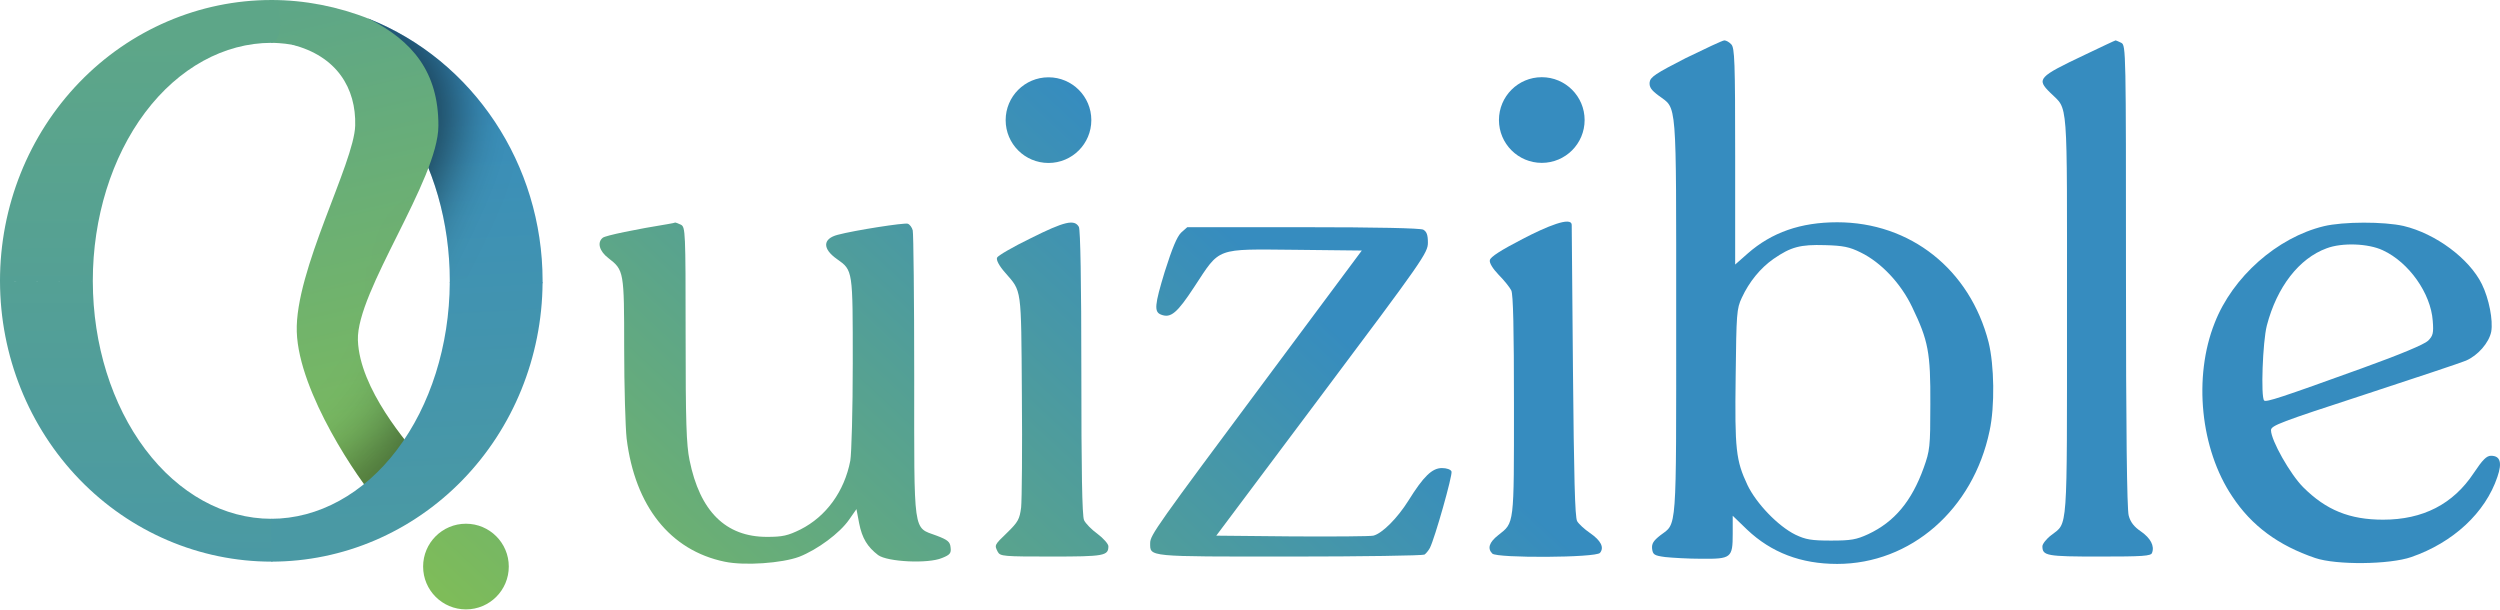
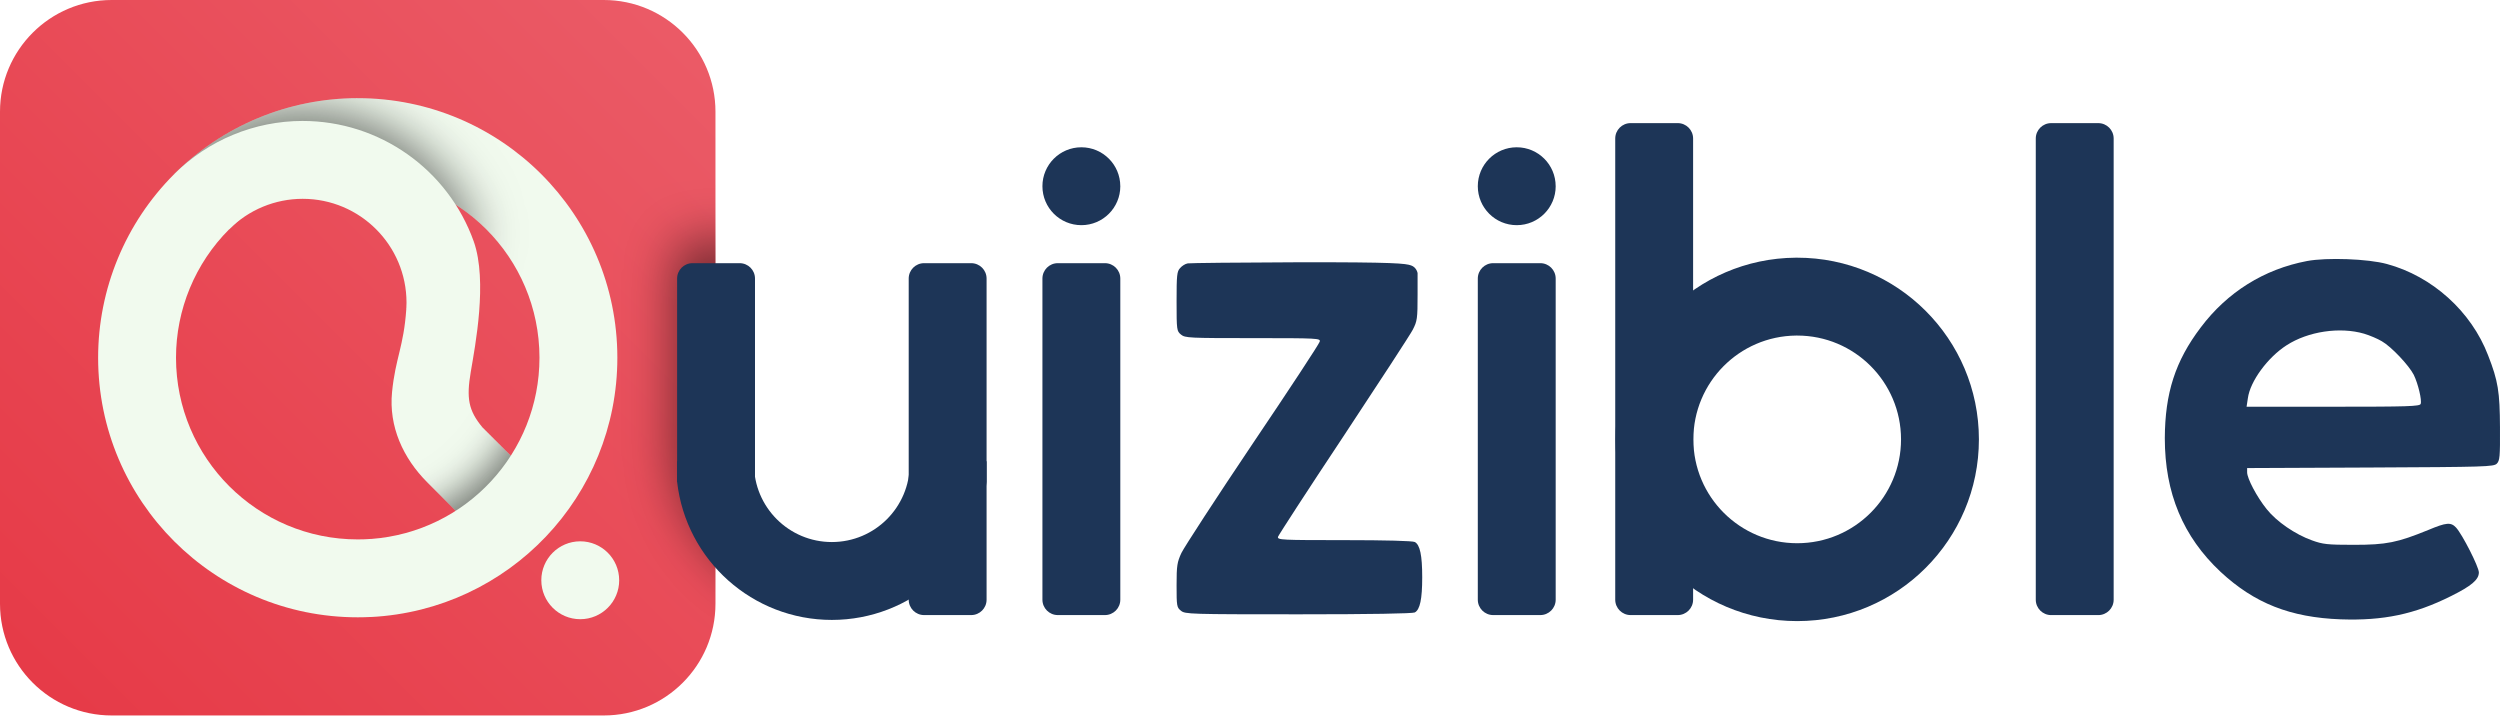
- <svg xmlns="http://www.w3.org/2000/svg" xmlns:xlink="http://www.w3.org/1999/xlink" width="277.952mm" height="67.753mm" viewBox="0 0 277.952 67.753" version="1.1" id="svg1555">
-   <defs id="defs1549">
-     <linearGradient id="linearGradient1201">
-       <stop style="stop-color:#4a99a4;stop-opacity:1" offset="0" id="stop1197" />
-       <stop style="stop-color:#368cbf;stop-opacity:1" offset="1" id="stop1199" />
+ <svg xmlns="http://www.w3.org/2000/svg" xmlns:ns1="http://www.openswatchbook.org/uri/2009/osb" xmlns:xlink="http://www.w3.org/1999/xlink" width="127.407mm" height="36.462mm" viewBox="0 0 127.407 36.462" version="1.1" id="svg8">
+   <defs id="defs2">
+     <linearGradient id="linearGradient3882" ns1:paint="solid">
+       <stop style="stop-color:#ff6600;stop-opacity:1;" offset="0" id="stop3880" />
    </linearGradient>
-     <clipPath clipPathUnits="userSpaceOnUse" id="clipPath1279-7">
-       <path id="path1281-6" style="display:inline;fill:url(#linearGradient1283);fill-opacity:1;fill-rule:evenodd;stroke:none;stroke-width:0.281" d="m 54.037,14.063 -8.578,2.85 c 4.838,0.739 9.303,3.824 12.545,8.668 3.242,4.844 5.036,11.108 5.04,17.6 v 0.018 l -0.001,0.247 10.319,0.018 0.001,-0.265 v -0.022 C 73.354,30.271 65.674,18.701 54.038,14.063 Z" />
+     <linearGradient id="linearGradient3876" ns1:paint="solid">
+       <stop style="stop-color:#e63946;stop-opacity:1;" offset="0" id="stop3874" />
+     </linearGradient>
+     <linearGradient id="linearGradient1924" ns1:paint="solid">
+       <stop style="stop-color:#e63946;stop-opacity:1;" offset="0" id="stop1922" />
+     </linearGradient>
+     <linearGradient id="linearGradient1732">
+       <stop style="stop-color:#e63946;stop-opacity:1" offset="0" id="stop1728" />
+       <stop style="stop-color:#eb5c68;stop-opacity:1" offset="1" id="stop1730" />
+     </linearGradient>
+     <linearGradient id="linearGradient1194">
+       <stop style="stop-color:#e63946;stop-opacity:1;" offset="0" id="stop1190" />
+       <stop style="stop-color:#eb5c68;stop-opacity:1" offset="1" id="stop1192" />
+     </linearGradient>
+     <marker style="overflow:visible" id="Arrow2Send" refX="0" refY="0" orient="auto">
+       <path transform="matrix(-0.3,0,0,-0.3,0.69,0)" d="M 8.719,4.034 -2.207,0.016 8.719,-4.002 c -1.745,2.372 -1.735,5.617 -6e-7,8.035 z" style="fill:#ff0000;fill-opacity:1;fill-rule:evenodd;stroke:none;stroke-width:0.625;stroke-linejoin:round;stroke-opacity:1" id="path934" />
+     </marker>
+     <marker style="overflow:visible" id="marker4133" refX="0" refY="0" orient="auto">
+       <path transform="matrix(0.8,0,0,0.8,10,0)" style="fill:#ff0000;fill-opacity:1;fill-rule:evenodd;stroke:none;stroke-width:1pt;stroke-opacity:1" d="M 0,0 5,-5 -12.5,0 5,5 Z" id="path4131" />
+     </marker>
+     <marker style="overflow:visible" id="marker2763" refX="0" refY="0" orient="auto">
+       <path transform="matrix(-0.8,0,0,-0.8,-10,0)" style="fill:#ff0000;fill-opacity:1;fill-rule:evenodd;stroke:none;stroke-width:1pt;stroke-opacity:1" d="M 0,0 5,-5 -12.5,0 5,5 Z" id="path2761" />
+     </marker>
+     <marker style="overflow:visible" id="marker2759" refX="0" refY="0" orient="auto">
+       <path transform="matrix(0.8,0,0,0.8,10,0)" style="fill-rule:evenodd;stroke:#000000;stroke-width:1pt" d="M 0,0 5,-5 -12.5,0 5,5 Z" id="path2757" />
+     </marker>
+     <marker style="overflow:visible" id="marker2683" refX="0" refY="0" orient="auto">
+       <path transform="matrix(0.8,0,0,0.8,10,0)" style="fill-rule:evenodd;stroke:#000000;stroke-width:1pt" d="M 0,0 5,-5 -12.5,0 5,5 Z" id="path2681" />
+     </marker>
+     <marker style="overflow:visible" id="marker2020" refX="0" refY="0" orient="auto">
+       <path transform="matrix(0.8,0,0,0.8,10,0)" style="fill:#ff0000;fill-opacity:1;fill-rule:evenodd;stroke:none;stroke-width:1pt;stroke-opacity:1" d="M 0,0 5,-5 -12.5,0 5,5 Z" id="path2018" />
+     </marker>
+     <marker style="overflow:visible" id="marker1956" refX="0" refY="0" orient="auto">
+       <path transform="matrix(0.8,0,0,0.8,10,0)" style="fill-rule:evenodd;stroke:#000000;stroke-width:1pt" d="M 0,0 5,-5 -12.5,0 5,5 Z" id="path1954" />
+     </marker>
+     <marker style="overflow:visible" id="marker1898" refX="0" refY="0" orient="auto">
+       <path transform="matrix(0.8,0,0,0.8,10,0)" style="fill-rule:evenodd;stroke:#000000;stroke-width:1pt" d="M 0,0 5,-5 -12.5,0 5,5 Z" id="path1896" />
+     </marker>
+     <marker style="overflow:visible" id="marker1846" refX="0" refY="0" orient="auto">
+       <path transform="matrix(0.8,0,0,0.8,10,0)" style="fill-rule:evenodd;stroke:#000000;stroke-width:1pt" d="M 0,0 5,-5 -12.5,0 5,5 Z" id="path1844" />
+     </marker>
+     <marker style="overflow:visible" id="marker1263" refX="0" refY="0" orient="auto">
+       <path transform="matrix(-0.8,0,0,-0.8,-10,0)" style="fill:#ff0000;fill-opacity:1;fill-rule:evenodd;stroke:none;stroke-width:1pt;stroke-opacity:1" d="M 0,0 5,-5 -12.5,0 5,5 Z" id="path1261" />
+     </marker>
+     <marker style="overflow:visible" id="marker1259" refX="0" refY="0" orient="auto">
+       <path transform="matrix(0.8,0,0,0.8,10,0)" style="fill-rule:evenodd;stroke:#000000;stroke-width:1pt" d="M 0,0 5,-5 -12.5,0 5,5 Z" id="path1257" />
+     </marker>
+     <marker style="overflow:visible" id="marker1225" refX="0" refY="0" orient="auto">
+       <path transform="matrix(0.8,0,0,0.8,10,0)" style="fill:#ff0000;fill-opacity:1;fill-rule:evenodd;stroke:none;stroke-width:1pt;stroke-opacity:1" d="M 0,0 5,-5 -12.5,0 5,5 Z" id="path1223" />
+     </marker>
+     <marker style="overflow:visible" id="marker1197" refX="0" refY="0" orient="auto">
+       <path transform="matrix(0.8,0,0,0.8,10,0)" style="fill-rule:evenodd;stroke:#000000;stroke-width:1pt" d="M 0,0 5,-5 -12.5,0 5,5 Z" id="path1195" />
+     </marker>
+     <marker style="overflow:visible" id="Arrow1Lend" refX="0" refY="0" orient="auto">
+       <path transform="matrix(-0.8,0,0,-0.8,-10,0)" style="fill:#ff0000;fill-opacity:1;fill-rule:evenodd;stroke:none;stroke-width:1pt;stroke-opacity:1" d="M 0,0 5,-5 -12.5,0 5,5 Z" id="path904" />
+     </marker>
+     <marker style="overflow:visible" id="marker1173" refX="0" refY="0" orient="auto">
+       <path transform="matrix(0.8,0,0,0.8,10,0)" style="fill-rule:evenodd;stroke:#000000;stroke-width:1pt" d="M 0,0 5,-5 -12.5,0 5,5 Z" id="path1171" />
+     </marker>
+     <marker style="overflow:visible" id="Arrow1Lstart" refX="0" refY="0" orient="auto">
+       <path transform="matrix(0.8,0,0,0.8,10,0)" style="fill-rule:evenodd;stroke:#000000;stroke-width:1pt" d="M 0,0 5,-5 -12.5,0 5,5 Z" id="path901" />
+     </marker>
+     <mask maskUnits="userSpaceOnUse" id="mask4814-9">
+       <path style="opacity:1;fill:#333333;stroke:none;stroke-width:0.75;stroke-linecap:butt;stroke-linejoin:miter;stroke-miterlimit:4;stroke-dasharray:none;stroke-opacity:1;filter:url(#filter4219-3-3-5-9-8-9-8-8-9-1-2-7)" d="m 2364.215,-37397.334 c 7.55,211.473 -2.429,319.664 -170.81,430.605 76.187,-30.857 144.712,-70.009 205.459,-117.58 82.997,-138.839 91.002,-290.321 12.382,-439.26 -11.291,43.252 -28.696,85.289 -47.031,126.235" id="path4816-5" transform="matrix(0.03527778,0,0,-0.03527778,-222.2305,-142.9783)" />
+     </mask>
+     <filter style="color-interpolation-filters:sRGB" id="filter4219-3-3-5-9-8-9-8-8-9-1-2-7" x="-0.182" width="1.365" y="-0.089" height="1.179">
+       <feGaussianBlur stdDeviation="20.721" id="feGaussianBlur4221-7-6-7-0-3-1-0-9-9-8-5-9" />
+     </filter>
+     <mask maskUnits="userSpaceOnUse" id="mask5000-8">
+       <path style="opacity:0.706;mix-blend-mode:normal;fill:#333333;stroke:none;stroke-width:0.75;stroke-linecap:butt;stroke-linejoin:miter;stroke-miterlimit:4;stroke-dasharray:none;stroke-opacity:1;filter:url(#filter4990-8)" d="m 2182.786,-38466.64 -31.342,32.45 c 56.854,47.366 116.55,118.906 157.026,181.389 l 12.755,-15.272 c 2.201,-95.771 -58.058,-168.281 -138.439,-198.567" id="path5002-0" transform="matrix(0.03527778,0,0,-0.03527778,-222.2305,-142.9783)" />
+     </mask>
+     <filter style="color-interpolation-filters:sRGB" id="filter4990-8" x="-0.125" width="1.249" y="-0.099" height="1.198">
+       <feGaussianBlur stdDeviation="8.819" id="feGaussianBlur4992-0" />
+     </filter>
+     <mask maskUnits="userSpaceOnUse" id="mask4347">
+       <path style="opacity:1;fill:#ff5555;fill-opacity:1;fill-rule:evenodd;stroke:none;stroke-width:0.265;stroke-miterlimit:4;stroke-dasharray:none" id="path4349" d="m 148.361,231.429 a 5.893,5.893 0 0 1 -5.892,5.893 5.893,5.893 0 0 1 -5.894,-5.891 5.893,5.893 0 0 1 5.89,-5.895 5.893,5.893 0 0 1 5.896,5.889" />
+     </mask>
+     <mask maskUnits="userSpaceOnUse" id="mask4359">
+       <path id="path4361" style="display:inline;opacity:1;fill:#368cbf;fill-opacity:1;fill-rule:evenodd;stroke-width:0.19" d="m 91.084,213.604 c -3.502,0.005 -6.86,1.399 -9.336,3.875 l 2.807,2.806 c 1.719,-1.72 4.046,-2.694 6.478,-2.712 0.022,-8e-5 0.044,-8e-5 0.066,0 5.114,-0.003 9.262,4.14 9.266,9.254 v 0.007 c -9e-5,4.85 -3.742,8.878 -8.578,9.235 -1.285,1.201 -1.447,2.511 0,3.977 7.032,-0.363 12.547,-6.171 12.547,-13.212 v -0.009 c -0.005,-7.305 -5.931,-13.224 -13.236,-13.22 h -0.011 z" />
+     </mask>
+     <mask maskUnits="userSpaceOnUse" id="mask5033">
+       <g id="g5039">
+         <path id="path5035" style="display:inline;fill:#1561ad;fill-opacity:1;fill-rule:evenodd;stroke-width:0.04;stroke-miterlimit:4;stroke-dasharray:none" d="m 100.083,233.007 -2.629,-2.629 c -1.752,0.135 -2.676,1.082 -2.807,2.807 l 2.629,2.629 z" />
+         <path id="path5037" style="display:inline;fill:#1561ad;fill-opacity:1;fill-rule:evenodd;stroke-width:0.043;stroke-miterlimit:4;stroke-dasharray:none" d="m 97.019,220.917 -3.441,3.441 c -0.132,1.923 -0.553,2.481 -0.726,4.226 -0.173,1.745 0.556,3.361 1.796,4.601 l 2.807,-2.807 c -0.714,-0.862 -0.818,-1.481 -0.591,-2.827 0.227,-1.345 0.86,-4.612 0.155,-6.635 z" />
+       </g>
+     </mask>
+     <mask maskUnits="userSpaceOnUse" id="mask5312">
+       <path id="path5314" style="display:inline;opacity:1;fill:#368cbf;fill-opacity:1;fill-rule:evenodd;stroke-width:0.19" d="m 91.084,213.604 c -3.502,0.005 -6.86,1.399 -9.336,3.875 l 2.807,2.806 c 1.719,-1.72 4.046,-2.694 6.478,-2.712 0.022,-8e-5 0.044,-8e-5 0.066,0 5.114,-0.003 9.262,4.14 9.266,9.254 v 0.007 c -9e-5,4.85 -3.742,8.878 -8.578,9.235 -1.285,1.201 -1.447,2.511 0,3.977 7.032,-0.363 12.547,-6.171 12.547,-13.212 v -0.009 c -0.005,-7.305 -5.931,-13.224 -13.236,-13.22 h -0.011 z" />
+     </mask>
+     <clipPath clipPathUnits="userSpaceOnUse" id="clipPath1551">
+       <g id="g1558" style="fill:#368cbf;fill-opacity:1">
+         <path id="path1553" style="display:inline;fill:#368cbf;fill-opacity:1;fill-rule:evenodd;stroke-width:0.04;stroke-miterlimit:4;stroke-dasharray:none" d="m 100.083,233.007 -2.629,-2.629 c -1.752,0.135 -2.676,1.082 -2.807,2.807 l 2.629,2.629 z" />
+         <path id="path1556" style="display:inline;fill:#368cbf;fill-opacity:1;fill-rule:evenodd;stroke-width:0.043;stroke-miterlimit:4;stroke-dasharray:none" d="m 97.019,220.917 -3.441,3.441 c -0.132,1.923 -0.553,2.481 -0.726,4.226 -0.173,1.745 0.556,3.361 1.796,4.601 l 2.807,-2.807 c -0.714,-0.862 -0.818,-1.481 -0.591,-2.827 0.227,-1.345 0.86,-4.612 0.155,-6.635 z" />
+       </g>
    </clipPath>
-     <linearGradient id="linearGradient1195">
-       <stop style="stop-color:#7ebc59;stop-opacity:1" offset="0" id="stop1191" />
-       <stop style="stop-color:#5da688;stop-opacity:1" offset="1" id="stop1193" />
-     </linearGradient>
-     <linearGradient id="linearGradient1273">
-       <stop style="stop-color:#5da688;stop-opacity:1" offset="0" id="stop1269" />
-       <stop style="stop-color:#4a99a4;stop-opacity:1" offset="1" id="stop1271" />
-     </linearGradient>
-     <clipPath clipPathUnits="userSpaceOnUse" id="clipPath1304-2">
-       <path id="path1306-2" style="display:inline;fill:url(#linearGradient1308);fill-opacity:1;fill-rule:evenodd;stroke:none;stroke-width:0.281" d="m 43.184,11.979 v 4.762 h 0.034 c 0.232,0 1.227,0.019 2.294,0.207 4.958,1.253 7.134,4.83 7.015,9.003 -0.12,4.173 -6.71,16.123 -6.495,22.911 0.215,6.788 6.933,16.577 8.98,18.843 2.047,2.266 6.574,-2.632 4.958,-4.498 -1.616,-1.866 -6.96,-7.996 -7.142,-13.408 -0.183,-5.412 8.936,-17.828 8.951,-23.832 0.015,-6.004 -2.892,-9.429 -7.689,-11.883 -3.463,-1.38 -7.196,-2.109 -10.906,-2.106 z" />
+     <clipPath clipPathUnits="userSpaceOnUse" id="clipPath1645">
+       <path id="path1647" style="display:inline;opacity:1;fill:#368cbf;fill-opacity:1;fill-rule:evenodd;stroke-width:0.19" d="m 91.084,213.604 c -3.502,0.005 -6.86,1.399 -9.336,3.875 l 2.807,2.806 c 1.719,-1.72 4.046,-2.694 6.478,-2.712 0.022,-8e-5 0.044,-8e-5 0.066,0 5.114,-0.003 9.262,4.14 9.266,9.254 v 0.007 c -9e-5,4.85 -3.742,8.878 -8.578,9.235 -1.285,1.201 -1.447,2.511 0,3.977 7.032,-0.363 12.547,-6.171 12.547,-13.212 v -0.009 c -0.005,-7.305 -5.931,-13.224 -13.236,-13.22 h -0.011 z" />
    </clipPath>
-     <linearGradient xlink:href="#linearGradient2347" id="linearGradient2349" x1="-103.131" y1="540.41" x2="-42.728" y2="474.929" gradientUnits="userSpaceOnUse" gradientTransform="translate(104.5814,-266.3921)" />
-     <linearGradient id="linearGradient2347">
-       <stop style="stop-color:#7ebc59;stop-opacity:1;" offset="0" id="stop2343" />
-       <stop style="stop-color:#368cbf;stop-opacity:1" offset="1" id="stop2345" />
-     </linearGradient>
-     <clipPath clipPathUnits="userSpaceOnUse" id="clipPath1279-7-3">
-       <path id="path1281-6-2" style="display:inline;fill:url(#linearGradient1283);fill-opacity:1;fill-rule:evenodd;stroke:none;stroke-width:0.281" d="m 54.037,14.063 -8.578,2.85 c 4.838,0.739 9.303,3.824 12.545,8.668 3.242,4.844 5.036,11.108 5.04,17.6 v 0.018 l -0.001,0.247 10.319,0.018 0.001,-0.265 v -0.022 C 73.354,30.271 65.674,18.701 54.038,14.063 Z" />
+     <clipPath clipPathUnits="userSpaceOnUse" id="clipPath1551-9">
+       <g id="g1558-8" style="fill:#368cbf;fill-opacity:1">
+         <path id="path1553-0" style="display:inline;fill:#368cbf;fill-opacity:1;fill-rule:evenodd;stroke-width:0.04;stroke-miterlimit:4;stroke-dasharray:none" d="m 100.083,233.007 -2.629,-2.629 c -1.752,0.135 -2.676,1.082 -2.807,2.807 l 2.629,2.629 z" />
+         <path id="path1556-0" style="display:inline;fill:#368cbf;fill-opacity:1;fill-rule:evenodd;stroke-width:0.043;stroke-miterlimit:4;stroke-dasharray:none" d="m 97.019,220.917 -3.441,3.441 c -0.132,1.923 -0.553,2.481 -0.726,4.226 -0.173,1.745 0.556,3.361 1.796,4.601 l 2.807,-2.807 c -0.714,-0.862 -0.818,-1.481 -0.591,-2.827 0.227,-1.345 0.86,-4.612 0.155,-6.635 z" />
+       </g>
    </clipPath>
-     <filter style="color-interpolation-filters:sRGB" id="filter1251-5-8" x="-0.387" width="1.773" y="-0.128" height="1.255">
-       <feGaussianBlur stdDeviation="2.996" id="feGaussianBlur1253-0-7" />
+     <clipPath clipPathUnits="userSpaceOnUse" id="clipPath1645-8">
+       <path id="path1647-5" style="display:inline;opacity:1;fill:#368cbf;fill-opacity:1;fill-rule:evenodd;stroke-width:0.19" d="m 91.084,213.604 c -3.502,0.005 -6.86,1.399 -9.336,3.875 l 2.807,2.806 c 1.719,-1.72 4.046,-2.694 6.478,-2.712 0.022,-8e-5 0.044,-8e-5 0.066,0 5.114,-0.003 9.262,4.14 9.266,9.254 v 0.007 c -9e-5,4.85 -3.742,8.878 -8.578,9.235 -1.285,1.201 -1.447,2.511 0,3.977 7.032,-0.363 12.547,-6.171 12.547,-13.212 v -0.009 c -0.005,-7.305 -5.931,-13.224 -13.236,-13.22 h -0.011 z" />
+     </clipPath>
+     <clipPath clipPathUnits="userSpaceOnUse" id="clipPath1032">
+       <g id="g1038" style="fill:#368cbf;fill-opacity:1">
+         <path id="path1034" style="display:inline;fill:#368cbf;fill-opacity:1;fill-rule:evenodd;stroke-width:0.04;stroke-miterlimit:4;stroke-dasharray:none" d="m 100.083,233.007 -2.629,-2.629 c -1.752,0.135 -2.676,1.082 -2.807,2.807 l 2.629,2.629 z" />
+         <path id="path1036" style="display:inline;fill:#368cbf;fill-opacity:1;fill-rule:evenodd;stroke-width:0.043;stroke-miterlimit:4;stroke-dasharray:none" d="m 97.019,220.917 -3.441,3.441 c -0.132,1.923 -0.553,2.481 -0.726,4.226 -0.173,1.745 0.556,3.361 1.796,4.601 l 2.807,-2.807 c -0.714,-0.862 -0.818,-1.481 -0.591,-2.827 0.227,-1.345 0.86,-4.612 0.155,-6.635 z" />
+       </g>
+     </clipPath>
+     <clipPath clipPathUnits="userSpaceOnUse" id="clipPath1053">
+       <path style="opacity:0.55;fill:#ff2a2a;fill-rule:evenodd;stroke:#000000;stroke-width:0.026;stroke-miterlimit:4;stroke-dasharray:none" id="path1055" d="m 123.851,228.619 a 5.238,5.238 0 0 1 -5.238,5.238 5.238,5.238 0 0 1 -5.239,-5.237 5.238,5.238 0 0 1 5.236,-5.24 5.238,5.238 0 0 1 5.241,5.235" />
+     </clipPath>
+     <clipPath clipPathUnits="userSpaceOnUse" id="clipPath1115">
+       <g id="g1121" style="display:inline;fill:#368cbf;fill-opacity:1" transform="matrix(3.779527,0,0,3.779527,-283.8964,-796.895)">
+         <path id="path1117" style="display:inline;fill:#368cbf;fill-opacity:1;fill-rule:evenodd;stroke-width:0.04;stroke-miterlimit:4;stroke-dasharray:none" d="m 100.083,233.007 -2.629,-2.629 c -1.752,0.135 -2.676,1.082 -2.807,2.807 l 2.629,2.629 z" />
+         <path id="path1119" style="display:inline;fill:#368cbf;fill-opacity:1;fill-rule:evenodd;stroke-width:0.043;stroke-miterlimit:4;stroke-dasharray:none" d="m 97.019,220.917 -3.441,3.441 c -0.132,1.923 -0.553,2.481 -0.726,4.226 -0.173,1.745 0.556,3.361 1.796,4.601 l 2.807,-2.807 c -0.714,-0.862 -0.818,-1.481 -0.591,-2.827 0.227,-1.345 0.86,-4.612 0.155,-6.635 z" />
+       </g>
+     </clipPath>
+     <clipPath clipPathUnits="userSpaceOnUse" id="clipPath1228">
+       <path id="path1230" style="display:inline;fill:#368cbf;fill-opacity:1;fill-rule:evenodd;stroke:none;stroke-width:0.15;stroke-miterlimit:4;stroke-dasharray:none;stroke-opacity:1" d="M 269.289,79.922 256.283,92.928 c -0.498,7.27 -2.091,9.378 -2.744,15.973 -0.654,6.594 2.103,12.703 6.789,17.389 l 9.936,9.936 10.607,-10.607 -9.936,-9.936 c -2.697,-3.257 -3.091,-5.6 -2.232,-10.684 0.858,-5.084 3.251,-17.43 0.586,-25.076 z" />
+     </clipPath>
+     <clipPath clipPathUnits="userSpaceOnUse" id="clipPath1228-5">
+       <path id="path1230-0" style="display:inline;fill:#368cbf;fill-opacity:1;fill-rule:evenodd;stroke:none;stroke-width:0.15;stroke-miterlimit:4;stroke-dasharray:none;stroke-opacity:1" d="M 269.289,79.922 256.283,92.928 c -0.498,7.27 -2.091,9.378 -2.744,15.973 -0.654,6.594 2.103,12.703 6.789,17.389 l 9.936,9.936 10.607,-10.607 -9.936,-9.936 c -2.697,-3.257 -3.091,-5.6 -2.232,-10.684 0.858,-5.084 3.251,-17.43 0.586,-25.076 z" />
+     </clipPath>
+     <clipPath clipPathUnits="userSpaceOnUse" id="clipPath1645-9">
+       <path id="path1647-9" style="display:inline;opacity:1;fill:#368cbf;fill-opacity:1;fill-rule:evenodd;stroke-width:0.19" d="m 91.084,213.604 c -3.502,0.005 -6.86,1.399 -9.336,3.875 l 2.807,2.806 c 1.719,-1.72 4.046,-2.694 6.478,-2.712 0.022,-8e-5 0.044,-8e-5 0.066,0 5.114,-0.003 9.262,4.14 9.266,9.254 v 0.007 c -9e-5,4.85 -3.742,8.878 -8.578,9.235 -1.285,1.201 -1.447,2.511 0,3.977 7.032,-0.363 12.547,-6.171 12.547,-13.212 v -0.009 c -0.005,-7.305 -5.931,-13.224 -13.236,-13.22 h -0.011 z" />
+     </clipPath>
+     <linearGradient xlink:href="#linearGradient1732" id="linearGradient1196" x1="82.906" y1="288.178" x2="119.323" y2="251.761" gradientUnits="userSpaceOnUse" gradientTransform="matrix(1.005158,0,0,1.005158,-0.3887944,64.62088)" />
+     <clipPath clipPathUnits="userSpaceOnUse" id="clipPath1544">
+       <rect style="display:inline;opacity:1;fill:url(#linearGradient1548);fill-opacity:1;fill-rule:evenodd;stroke:none;stroke-width:0.529;stroke-miterlimit:4;stroke-dasharray:none;stroke-opacity:1" id="rect1546" width="36.275" height="36.275" x="82.906" y="251.903" ry="2.386" rx="2.386" />
+     </clipPath>
+     <linearGradient xlink:href="#linearGradient1194" id="linearGradient1548" gradientUnits="userSpaceOnUse" x1="82.906" y1="288.178" x2="119.323" y2="251.761" />
+     <filter style="color-interpolation-filters:sRGB" id="filter1826" x="-0.181" width="1.363" y="-0.204" height="1.408">
+       <feGaussianBlur stdDeviation="3.842" id="feGaussianBlur1824" />
    </filter>
-     <linearGradient xlink:href="#linearGradient2347" id="linearGradient2367" x1="-138.98" y1="315.803" x2="-78.577" y2="250.322" gradientUnits="userSpaceOnUse" />
-     <clipPath clipPathUnits="userSpaceOnUse" id="clipPath1304-2-6">
-       <path id="path1306-2-0" style="display:inline;fill:url(#linearGradient1308);fill-opacity:1;fill-rule:evenodd;stroke:none;stroke-width:0.281" d="m 43.184,11.979 v 4.762 h 0.034 c 0.232,0 1.227,0.019 2.294,0.207 4.958,1.253 7.134,4.83 7.015,9.003 -0.12,4.173 -6.71,16.123 -6.495,22.911 0.215,6.788 6.933,16.577 8.98,18.843 2.047,2.266 6.574,-2.632 4.958,-4.498 -1.616,-1.866 -6.96,-7.996 -7.142,-13.408 -0.183,-5.412 8.936,-17.828 8.951,-23.832 0.015,-6.004 -2.892,-9.429 -7.689,-11.883 -3.463,-1.38 -7.196,-2.109 -10.906,-2.106 z" />
+     <filter style="color-interpolation-filters:sRGB" id="filter1892" x="-0.157" width="1.314" y="-0.247" height="1.495">
+       <feGaussianBlur stdDeviation="1.251" id="feGaussianBlur1894" />
+     </filter>
+     <filter style="color-interpolation-filters:sRGB" id="filter1327" x="-0.207" width="1.413" y="-0.179" height="1.359">
+       <feGaussianBlur stdDeviation="1.358" id="feGaussianBlur1329" />
+     </filter>
+     <clipPath clipPathUnits="userSpaceOnUse" id="clipPath1331">
+       <rect style="display:inline;opacity:1;fill:url(#linearGradient1335);fill-opacity:1;fill-rule:evenodd;stroke:none;stroke-width:0.794;stroke-miterlimit:4;stroke-dasharray:none;stroke-opacity:1" id="rect1333" width="36.462" height="36.462" x="82.945" y="317.823" ry="5.693" rx="5.693" />
    </clipPath>
-     <filter style="color-interpolation-filters:sRGB" id="filter1291-0-3" x="-0.307" width="1.615" y="-0.293" height="1.586">
-       <feGaussianBlur stdDeviation="3.866" id="feGaussianBlur1293-9-3" />
-     </filter>
-     <linearGradient xlink:href="#linearGradient2347" id="linearGradient2627" gradientUnits="userSpaceOnUse" gradientTransform="translate(104.5814,-266.3921)" x1="-103.131" y1="540.41" x2="-42.728" y2="474.929" />
-     <linearGradient xlink:href="#linearGradient2347" id="linearGradient2629" gradientUnits="userSpaceOnUse" gradientTransform="translate(104.5814,-266.3921)" x1="-103.131" y1="540.41" x2="-42.728" y2="474.929" />
-     <linearGradient xlink:href="#linearGradient2347" id="linearGradient2631" gradientUnits="userSpaceOnUse" gradientTransform="translate(104.5814,-266.3921)" x1="-103.131" y1="540.41" x2="-42.728" y2="474.929" />
-     <linearGradient xlink:href="#linearGradient2347" id="linearGradient2633" gradientUnits="userSpaceOnUse" gradientTransform="translate(104.5814,-266.3921)" x1="-103.131" y1="540.41" x2="-42.728" y2="474.929" />
-     <linearGradient xlink:href="#linearGradient2347" id="linearGradient2635" gradientUnits="userSpaceOnUse" gradientTransform="translate(104.5814,-266.3921)" x1="-103.131" y1="540.41" x2="-42.728" y2="474.929" />
-     <linearGradient xlink:href="#linearGradient2347" id="linearGradient2637" gradientUnits="userSpaceOnUse" gradientTransform="translate(104.5814,-266.3921)" x1="-103.131" y1="540.41" x2="-42.728" y2="474.929" />
-     <linearGradient xlink:href="#linearGradient2347" id="linearGradient2639" gradientUnits="userSpaceOnUse" gradientTransform="translate(104.5814,-266.3921)" x1="-103.131" y1="540.41" x2="-42.728" y2="474.929" />
-     <linearGradient xlink:href="#linearGradient2347" id="linearGradient2641" gradientUnits="userSpaceOnUse" gradientTransform="translate(104.5814,-266.3921)" x1="-103.131" y1="540.41" x2="-42.728" y2="474.929" />
-     <linearGradient xlink:href="#linearGradient1201" id="linearGradient2643" gradientUnits="userSpaceOnUse" gradientTransform="translate(-820.9816,-27.81462)" x1="666.277" y1="336.541" x2="663.33" y2="282.532" />
-     <linearGradient xlink:href="#linearGradient1195" id="linearGradient2645" gradientUnits="userSpaceOnUse" gradientTransform="translate(-108.2308,-702.8393)" x1="-36.301" y1="1009.108" x2="-49.439" y2="952.795" />
-     <linearGradient xlink:href="#linearGradient1273" id="linearGradient2647" gradientUnits="userSpaceOnUse" gradientTransform="translate(-108.2308,-702.8393)" x1="-49.875" y1="957.346" x2="-49.399" y2="1015.237" />
-     <linearGradient xlink:href="#linearGradient1201" id="linearGradient2649" gradientUnits="userSpaceOnUse" gradientTransform="translate(-820.9816,-27.81462)" x1="666.277" y1="336.541" x2="663.33" y2="282.532" />
+     <linearGradient xlink:href="#linearGradient1732" id="linearGradient1335" gradientUnits="userSpaceOnUse" gradientTransform="matrix(1.005158,0,0,1.005158,-0.3887956,64.62088)" x1="82.906" y1="288.178" x2="119.323" y2="251.761" />
  </defs>
-   <g id="layer1" transform="translate(47.38654,-208.1698)">
-     <path d="m 140.039,214.627 c -3.361,1.722 -3.935,2.104 -4.017,2.678 -0.055,0.547 0.164,0.875 1.011,1.503 2.05,1.53 1.94,0 1.94,24.595 0,24.322 0.109,22.873 -1.776,24.294 -0.765,0.601 -0.956,0.929 -0.902,1.476 0.082,0.656 0.219,0.765 1.448,0.929 0.765,0.082 2.569,0.191 4.017,0.191 3.334,0.027 3.498,-0.082 3.498,-2.787 v -1.995 l 1.585,1.53 c 2.705,2.569 6.012,3.826 10.029,3.826 8.171,0 15.112,-6.039 16.943,-14.784 0.601,-2.76 0.519,-7.324 -0.109,-9.865 -2.077,-8.089 -8.69,-13.336 -16.834,-13.336 -4.045,0 -7.269,1.12 -9.947,3.471 l -1.394,1.23 v -12.052 c 0,-10.549 -0.055,-12.052 -0.437,-12.434 -0.219,-0.246 -0.574,-0.437 -0.765,-0.437 -0.191,0 -2.104,0.902 -4.29,1.968 z m 19.457,21.616 c 2.241,1.093 4.454,3.416 5.712,6.067 1.804,3.744 2.05,5.056 2.022,10.795 0,4.782 -0.055,5.165 -0.738,7.078 -1.339,3.717 -3.252,6.012 -6.176,7.379 -1.312,0.601 -1.886,0.71 -4.126,0.71 -2.186,0 -2.815,-0.109 -3.963,-0.656 -1.94,-0.957 -4.345,-3.471 -5.329,-5.52 -1.284,-2.733 -1.421,-3.935 -1.312,-12.079 0.082,-7.023 0.109,-7.515 0.683,-8.745 0.82,-1.776 2.077,-3.307 3.525,-4.318 1.94,-1.339 2.979,-1.612 5.712,-1.53 2.022,0.055 2.733,0.191 3.99,0.82 z" id="path1279-5" style="fill:url(#linearGradient2349);fill-opacity:1;stroke-width:0.027" />
-     <path d="m 184.446,214.244 c -5.247,2.487 -5.438,2.706 -3.881,4.236 2.022,2.022 1.858,-0.027 1.858,24.732 0,24.513 0.109,23.01 -1.749,24.458 -0.547,0.41 -0.984,0.984 -0.984,1.23 0,1.066 0.465,1.148 6.34,1.148 4.81,0 5.739,-0.055 5.848,-0.41 0.301,-0.765 -0.164,-1.64 -1.23,-2.378 -0.765,-0.519 -1.175,-1.038 -1.366,-1.776 -0.191,-0.683 -0.301,-9.51 -0.301,-26.645 0,-25.032 0,-25.634 -0.519,-25.907 -0.301,-0.137 -0.574,-0.273 -0.629,-0.273 -0.055,0 -1.558,0.71 -3.389,1.585 z" id="path1282-1" style="fill:url(#linearGradient2641);fill-opacity:1;stroke-width:0.027" />
-     <path style="fill:url(#linearGradient2639);fill-opacity:1;fill-rule:evenodd;stroke:none;stroke-width:0.141" id="path1284-6" d="m 73.948,221.526 a 4.762,4.762 0 0 1 -4.762,4.763 4.762,4.762 0 0 1 -4.763,-4.761 4.762,4.762 0 0 1 4.76,-4.764 4.762,4.762 0 0 1 4.765,4.759" />
-     <path style="fill:url(#linearGradient2637);fill-opacity:1;fill-rule:evenodd;stroke:none;stroke-width:0.141" id="path1286-5" d="m 128.793,221.515 a 4.762,4.762 0 0 1 -4.762,4.763 4.762,4.762 0 0 1 -4.763,-4.761 4.762,4.762 0 0 1 4.76,-4.764 4.762,4.762 0 0 1 4.765,4.759" />
-     <path d="m 26.929,233.073 c -3.553,0.574 -7.023,1.284 -7.297,1.53 -0.656,0.519 -0.383,1.503 0.629,2.268 1.722,1.339 1.749,1.448 1.749,10.002 0,4.263 0.137,8.8 0.273,10.057 0.929,7.515 4.837,12.434 10.904,13.691 2.214,0.465 6.367,0.164 8.28,-0.547 2.022,-0.792 4.509,-2.623 5.548,-4.127 l 0.82,-1.175 0.301,1.585 c 0.328,1.667 0.929,2.624 2.104,3.525 1.038,0.765 5.575,0.984 7.105,0.328 0.902,-0.355 1.038,-0.547 0.956,-1.175 -0.055,-0.629 -0.328,-0.847 -1.558,-1.312 -2.651,-0.984 -2.487,0.137 -2.487,-17.763 0,-8.581 -0.082,-15.85 -0.164,-16.178 -0.082,-0.328 -0.328,-0.656 -0.547,-0.738 -0.355,-0.137 -5.957,0.738 -7.788,1.23 -1.694,0.437 -1.722,1.558 -0.082,2.705 1.776,1.257 1.749,1.175 1.749,11.56 0,5.165 -0.137,10.057 -0.273,10.849 -0.656,3.416 -2.678,6.203 -5.548,7.652 -1.394,0.683 -1.968,0.82 -3.717,0.82 -4.591,0 -7.46,-2.842 -8.608,-8.526 -0.355,-1.722 -0.437,-4.263 -0.437,-13.992 0,-11.478 -0.027,-11.915 -0.519,-12.188 -0.301,-0.137 -0.574,-0.246 -0.629,-0.246 -0.055,0.027 -0.383,0.109 -0.765,0.164 z" id="path1288-9" style="fill:url(#linearGradient2635);fill-opacity:1;stroke-width:0.027" />
-     <path d="m 67.21,234.658 c -1.968,0.956 -3.662,1.94 -3.744,2.159 -0.109,0.273 0.246,0.929 0.902,1.667 1.858,2.159 1.776,1.448 1.858,13.527 0.055,6.094 0,11.751 -0.082,12.571 -0.164,1.312 -0.355,1.64 -1.53,2.787 -1.476,1.421 -1.448,1.394 -1.066,2.159 0.273,0.492 0.629,0.519 5.957,0.519 5.875,0 6.34,-0.082 6.34,-1.148 0,-0.246 -0.547,-0.874 -1.202,-1.366 -0.683,-0.492 -1.339,-1.175 -1.503,-1.53 -0.219,-0.437 -0.301,-5.684 -0.301,-16.342 0,-10.303 -0.109,-15.905 -0.273,-16.26 -0.492,-0.875 -1.585,-0.628 -5.356,1.257 z" id="path1290-8" style="fill:url(#linearGradient2633);fill-opacity:1;stroke-width:0.027" />
-     <path d="m 121.893,234.74 c -2.378,1.23 -3.58,1.995 -3.635,2.35 -0.082,0.301 0.328,0.957 0.984,1.64 0.601,0.601 1.23,1.394 1.394,1.722 0.219,0.41 0.301,4.345 0.301,12.789 0,13.445 0.055,13.008 -1.749,14.429 -1.011,0.793 -1.23,1.476 -0.656,2.05 0.519,0.519 11.532,0.465 11.97,-0.082 0.492,-0.601 0.109,-1.366 -1.12,-2.214 -0.601,-0.41 -1.257,-1.011 -1.421,-1.312 -0.246,-0.41 -0.355,-4.974 -0.465,-16.834 l -0.137,-16.02 -0.003,-0.091 c -0.028,-0.968 -2.785,0.18 -5.463,1.573 z" id="path1292-2" style="fill:url(#linearGradient2631);fill-opacity:1;stroke-width:0.027;stroke-miterlimit:4;stroke-dasharray:none" />
-     <path d="m 210.982,233.319 c -5.192,1.257 -10.139,5.63 -12.134,10.74 -2.405,6.04 -1.585,14.046 1.94,19.293 2.159,3.279 5.138,5.466 9.237,6.859 2.323,0.793 8.253,0.738 10.685,-0.109 4.646,-1.612 8.226,-4.919 9.565,-8.909 0.547,-1.585 0.328,-2.35 -0.711,-2.35 -0.492,0 -0.929,0.437 -1.913,1.913 -2.296,3.471 -5.657,5.192 -10.084,5.192 -3.717,0 -6.34,-1.066 -8.882,-3.607 -1.448,-1.448 -3.58,-5.22 -3.58,-6.34 0,-0.519 1.038,-0.902 10.33,-3.935 5.657,-1.858 10.767,-3.553 11.341,-3.799 1.339,-0.574 2.569,-1.995 2.815,-3.225 0.219,-1.257 -0.246,-3.662 -1.038,-5.274 -1.394,-2.842 -5.138,-5.63 -8.718,-6.477 -2.186,-0.492 -6.668,-0.492 -8.854,0.027 z m 6.559,2.678 c 2.897,1.339 5.329,4.782 5.547,7.843 0.109,1.366 0.027,1.667 -0.519,2.214 -0.437,0.41 -3.033,1.503 -7.351,3.061 -9.073,3.279 -10.658,3.799 -10.876,3.58 -0.383,-0.383 -0.164,-6.531 0.301,-8.335 1.12,-4.29 3.58,-7.46 6.641,-8.581 1.722,-0.656 4.646,-0.546 6.258,0.219 z" id="path1294-7" style="fill:url(#linearGradient2629);fill-opacity:1;stroke-width:0.027" />
-     <path d="m 83.934,234.03 c -0.465,0.465 -0.984,1.694 -1.831,4.372 -1.12,3.689 -1.202,4.455 -0.383,4.755 1.066,0.41 1.776,-0.191 3.689,-3.115 2.897,-4.4 2.268,-4.181 11.177,-4.099 l 7.433,0.082 -10.576,14.211 c -12.27,16.479 -12.953,17.435 -12.953,18.31 0,1.558 -0.437,1.503 15.522,1.503 8.062,0 14.812,-0.109 14.976,-0.219 0.164,-0.109 0.437,-0.437 0.601,-0.738 0.547,-1.066 2.542,-8.116 2.405,-8.499 -0.082,-0.219 -0.519,-0.383 -1.066,-0.383 -1.093,0 -2.05,0.929 -3.717,3.607 -1.23,1.968 -2.924,3.662 -3.908,3.908 -0.355,0.082 -4.427,0.109 -9.046,0.082 l -8.417,-0.082 11.751,-15.686 c 11.232,-14.976 11.778,-15.768 11.778,-16.889 0,-0.874 -0.137,-1.23 -0.519,-1.448 -0.355,-0.164 -5.056,-0.273 -13.391,-0.273 h -12.844 z" id="path1296-1" style="fill:url(#linearGradient2627);fill-opacity:1;stroke-width:0.027" />
-     <g id="g1313-7" transform="translate(140.4299,-41.78518)" style="display:inline">
-       <path id="path1298-1" style="display:inline;fill:url(#linearGradient2643);fill-opacity:1;fill-rule:evenodd;stroke:none;stroke-width:0.281" d="m -146.816,252.041 -8.578,2.85 c 4.838,0.739 9.303,3.824 12.545,8.668 3.242,4.844 5.036,11.108 5.04,17.6 v 0.018 l -0.001,0.247 10.319,0.018 10e-4,-0.265 v -0.022 c -0.008,-12.906 -7.689,-24.477 -19.325,-29.114 z" />
-       <path id="path1300-1" style="display:inline;opacity:0.55;mix-blend-mode:normal;fill:#000000;fill-opacity:1;fill-rule:evenodd;stroke:#000000;stroke-width:0.281;filter:url(#filter1251-5-8)" d="m 45.301,10.92 v 4.762 h 0.034 c 0.232,0 1.227,0.019 2.294,0.207 4.958,1.253 7.134,4.83 7.015,9.003 -0.12,4.173 -6.71,16.122 -6.495,22.911 0.215,6.788 6.933,16.577 8.98,18.843 2.047,2.266 6.574,-2.631 4.958,-4.498 -1.616,-1.866 -6.96,-7.996 -7.142,-13.408 -0.183,-5.412 8.936,-17.828 8.951,-23.832 0.015,-6.004 -2.892,-9.429 -7.689,-11.883 -3.463,-1.38 -7.196,-2.109 -10.906,-2.106 z" clip-path="url(#clipPath1279-7-3)" transform="translate(-200.8539,237.9772)" />
-       <path style="display:inline;fill:url(#linearGradient2367);fill-opacity:1;fill-rule:evenodd;stroke:none;stroke-width:0.141" id="path1302-1" d="m -131.249,312.945 a 4.762,4.762 0 0 1 -4.762,4.763 4.762,4.762 0 0 1 -4.763,-4.761 4.762,4.762 0 0 1 4.76,-4.764 4.762,4.762 0 0 1 4.765,4.759" />
-       <path id="path1304-3" style="display:inline;fill:url(#linearGradient2645);fill-opacity:1;fill-rule:evenodd;stroke:none;stroke-width:0.281" d="m -157.669,249.956 v 4.762 h 0.034 c 0.232,0 1.227,0.019 2.294,0.207 4.958,1.253 7.134,4.83 7.015,9.003 -0.12,4.173 -6.71,16.122 -6.495,22.911 0.215,6.788 6.933,16.577 8.98,18.843 2.047,2.266 6.574,-2.631 4.958,-4.498 -1.616,-1.866 -6.96,-7.996 -7.142,-13.408 -0.183,-5.412 8.936,-17.828 8.951,-23.832 0.015,-6.004 -2.892,-9.429 -7.689,-11.883 -3.463,-1.38 -7.196,-2.109 -10.906,-2.106 z" />
-       <path id="path1307-0" style="display:inline;fill:url(#linearGradient2647);fill-opacity:1;fill-rule:evenodd;stroke:none;stroke-width:0.281" d="m -157.643,249.956 c -7.999,0 -15.695,3.297 -21.349,9.154 -5.654,5.857 -8.828,13.799 -8.825,22.078 v 0.029 l 10.319,0.032 v -0.064 c -0.002,-7.015 2.086,-13.744 5.804,-18.707 0.012,-0.016 0.024,-0.031 0.036,-0.047 3.715,-4.934 8.77,-7.708 14.015,-7.713 1.404,-0.14 1.225,-4.615 0,-4.762 z m -30.173,31.262 c 0.011,8.274 3.193,16.206 8.85,22.052 5.657,5.846 13.348,9.129 21.342,9.128 0.906,-0.067 0.776,-4.731 -0.024,-4.763 h -0.002 c -5.254,0 -10.294,-2.776 -14.015,-7.722 -3.72,-4.946 -5.818,-11.658 -5.832,-18.664 z" />
-       <path id="path1309-8" style="display:inline;opacity:0.55;fill:#000000;fill-opacity:1;fill-rule:evenodd;stroke:#000000;stroke-width:0.281;filter:url(#filter1291-0-3)" d="m 43.187,68.07 0.019,4.763 c 7.96,0 15.597,-3.26 21.246,-9.066 5.649,-5.805 8.851,-13.687 8.91,-21.926 -0.067,-1.085 -10.239,-0.727 -10.319,-0.032 -0.039,6.982 -2.146,13.659 -5.862,18.578 -3.716,4.919 -8.758,7.681 -13.994,7.683 z" clip-path="url(#clipPath1304-2-6)" transform="translate(-200.8539,237.9772)" />
-       <path id="path1311-3" style="display:inline;fill:url(#linearGradient2649);fill-opacity:1;fill-rule:evenodd;stroke:none;stroke-width:0.281" d="m -157.667,307.635 0.019,4.763 c 7.96,0 15.597,-3.26 21.246,-9.066 5.649,-5.805 8.851,-13.687 8.91,-21.926 -0.067,-1.085 -10.239,-0.727 -10.319,-0.032 -0.039,6.982 -2.146,13.659 -5.862,18.578 -3.716,4.919 -8.758,7.681 -13.994,7.683 z" />
+   <g id="layer1" style="display:inline" transform="translate(-82.945,-317.823)">
+     <rect style="display:inline;opacity:1;fill:url(#linearGradient1196);fill-opacity:1;fill-rule:evenodd;stroke:none;stroke-width:0.794;stroke-miterlimit:4;stroke-dasharray:none;stroke-opacity:1" id="rect2296" width="36.462" height="36.462" x="82.945" y="317.823" ry="5.693" rx="5.693" />
+     <g id="g4021" style="fill:#1d3557;fill-opacity:1;stroke:none;stroke-width:0.794;stroke-miterlimit:4;stroke-dasharray:none;stroke-opacity:1">
+       <path id="rect1306" style="display:inline;opacity:0.55;fill:#000000;fill-opacity:1;fill-rule:evenodd;stroke:none;stroke-width:0.794;stroke-miterlimit:4;stroke-dasharray:none;stroke-opacity:1;filter:url(#filter1327)" d="m 118.237,330.177 c -0.434,0 -0.784,0.35 -0.784,0.784 v 9.31 h -5.2e-4 v 1.053 a 7.938,7.938 0 0 0 5.2e-4,0.002 7.938,7.938 0 0 0 7.887,7.032 7.938,7.938 0 0 0 3.916,-1.034 v 0.003 c 0,0.434 0.35,0.784 0.784,0.784 h 2.4 c 0.434,0 0.784,-0.349 0.784,-0.784 v -6.002 l 5.1e-4,-1.053 h -5.1e-4 v -9.31 c 0,-0.434 -0.349,-0.784 -0.784,-0.784 h -2.4 c -0.434,0 -0.784,0.349 -0.784,0.784 v 10.098 a 3.969,3.969 0 0 1 -3.917,3.33 3.969,3.969 0 0 1 -3.917,-3.328 v -10.099 c 0,-0.434 -0.349,-0.784 -0.784,-0.784 z" clip-path="url(#clipPath1331)" />
    </g>
  </g>
+   <g id="layer5" style="display:inline" transform="translate(-82.945,-317.823)" />
+   <g id="layer2" style="display:inline" transform="translate(-82.945,-317.823)">
+     <g id="g1376">
+       <g id="g1052" style="display:inline;fill:#1d3557;fill-opacity:1;stroke:none;stroke-width:86.961;stroke-miterlimit:4;stroke-dasharray:none;stroke-opacity:1" transform="matrix(0.0091277,0,0,-0.0091277,85.19559,350.7718)">
+         <rect style="display:inline;fill:#1d3557;fill-opacity:1;fill-rule:evenodd;stroke:none;stroke-width:86.961;stroke-miterlimit:4;stroke-dasharray:none;stroke-opacity:1" id="rect1048" width="434.803" height="2746.762" x="8771.761" y="-2922.346" transform="scale(1,-1)" ry="85.921" rx="85.921" />
+         <path id="path1050" style="fill:#1d3557;fill-opacity:1;fill-rule:evenodd;stroke:none;stroke-width:86.961;stroke-miterlimit:4;stroke-dasharray:none;stroke-opacity:1" d="M 9779.981,2171.032 A 1014.54,1014.54 0 0 1 8773.197,1156.152 1014.54,1014.54 0 0 1 9787.907,141.952 1014.54,1014.54 0 0 1 10802.277,1156.492 v 0.736 a 1014.54,1014.54 0 0 1 -1015.049,1013.804 1014.54,1014.54 0 0 1 -7.247,0 z m 1.699,-434.803 a 579.737,579.737 0 0 0 5.775,0 579.737,579.737 0 0 0 580.021,-579.284 v -0.452 a 579.737,579.737 0 0 0 -579.624,-579.737 579.737,579.737 0 0 0 -579.851,579.567 579.737,579.737 0 0 0 573.679,579.907 z" />
+       </g>
+       <path d="m 200.516,331.126 c -2.192,0.416 -4.062,1.587 -5.413,3.382 -1.304,1.719 -1.823,3.354 -1.833,5.649 0,2.787 0.926,5.016 2.844,6.811 1.719,1.597 3.552,2.324 6.122,2.418 2.163,0.076 3.76,-0.255 5.612,-1.181 1.049,-0.52 1.427,-0.841 1.427,-1.209 0,-0.283 -0.841,-1.937 -1.162,-2.286 -0.265,-0.283 -0.491,-0.265 -1.417,0.123 -1.578,0.642 -2.126,0.756 -3.798,0.756 -1.341,0 -1.578,-0.028 -2.126,-0.227 -0.85,-0.302 -1.804,-0.954 -2.315,-1.597 -0.501,-0.624 -0.992,-1.559 -0.992,-1.871 v -0.217 l 6.282,-0.028 c 5.886,-0.028 6.282,-0.038 6.443,-0.198 0.151,-0.151 0.17,-0.359 0.161,-1.842 -0.009,-1.823 -0.095,-2.371 -0.605,-3.675 -0.86,-2.248 -2.853,-4.034 -5.158,-4.657 -0.964,-0.265 -3.07,-0.34 -4.072,-0.151 z m 2.91,3.703 c 0.283,0.085 0.69,0.255 0.907,0.387 0.482,0.274 1.379,1.228 1.625,1.71 0.217,0.444 0.425,1.304 0.35,1.483 -0.047,0.123 -0.642,0.142 -4.459,0.142 h -4.412 l 0.066,-0.435 c 0.113,-0.86 1.011,-2.078 1.965,-2.692 1.105,-0.718 2.73,-0.954 3.958,-0.595 z" id="path1054" style="display:inline;fill:#1d3557;fill-opacity:1;stroke:none;stroke-width:0.794;stroke-miterlimit:4;stroke-dasharray:none;stroke-opacity:1" transform="translate(-9.6328993e-7,1.1158321e-5)" />
+       <path d="m 143.464,331.249 c -0.113,0.019 -0.283,0.123 -0.378,0.236 -0.161,0.17 -0.179,0.359 -0.179,1.7 0,1.474 0.009,1.512 0.227,1.691 0.208,0.17 0.416,0.179 3.666,0.179 3.344,0 3.448,0.009 3.401,0.179 -0.019,0.104 -1.559,2.447 -3.42,5.205 -1.861,2.768 -3.486,5.272 -3.628,5.564 -0.217,0.472 -0.246,0.642 -0.246,1.644 0,1.068 0.009,1.134 0.227,1.304 0.208,0.17 0.444,0.179 5.98,0.179 3.703,0 5.819,-0.038 5.933,-0.095 0.265,-0.142 0.378,-0.68 0.378,-1.795 0,-1.115 -0.113,-1.653 -0.378,-1.795 -0.113,-0.057 -1.474,-0.095 -3.599,-0.095 -3.203,0 -3.41,-0.009 -3.373,-0.17 0.028,-0.085 1.521,-2.39 3.335,-5.12 1.804,-2.73 3.401,-5.177 3.533,-5.432 0.227,-0.444 0.246,-0.557 0.246,-1.795 v -1.091 c 0,0 -0.047,-0.295 -0.331,-0.392 -0.283,-0.097 -0.765,-0.17 -5.763,-0.161 -2.985,0.009 -5.527,0.038 -5.631,0.057 z" id="path1056" style="display:inline;fill:#1d3557;fill-opacity:1;stroke:none;stroke-width:0.794;stroke-miterlimit:4;stroke-dasharray:none;stroke-opacity:1" transform="translate(-9.6328993e-7,1.1158321e-5)" />
+       <rect style="display:inline;fill:#1d3557;fill-opacity:1;fill-rule:evenodd;stroke:none;stroke-width:0.794;stroke-miterlimit:4;stroke-dasharray:none;stroke-opacity:1" id="rect1058" width="3.969" height="17.934" x="136.07" y="331.235" ry="0.784" rx="0.784" transform="translate(-9.6328993e-7,1.1158321e-5)" />
+       <path style="display:inline;fill:#1d3557;fill-opacity:1;fill-rule:evenodd;stroke:none;stroke-width:0.794;stroke-miterlimit:4;stroke-dasharray:none;stroke-opacity:1" id="path1060" d="m 140.039,327.314 a 1.984,1.984 0 0 1 -1.984,1.984 1.984,1.984 0 0 1 -1.985,-1.984 1.984,1.984 0 0 1 1.983,-1.985 1.984,1.984 0 0 1 1.985,1.983" transform="translate(-9.6328993e-7,1.1158321e-5)" />
+       <rect style="display:inline;fill:#1d3557;fill-opacity:1;fill-rule:evenodd;stroke:none;stroke-width:0.794;stroke-miterlimit:4;stroke-dasharray:none;stroke-opacity:1" id="rect1062" width="3.969" height="17.934" x="158.258" y="331.235" ry="0.784" rx="0.784" transform="translate(-9.6328993e-7,1.1158321e-5)" />
+       <path style="display:inline;fill:#1d3557;fill-opacity:1;fill-rule:evenodd;stroke:none;stroke-width:0.794;stroke-miterlimit:4;stroke-dasharray:none;stroke-opacity:1" id="path1064" d="m 162.227,327.314 a 1.984,1.984 0 0 1 -1.984,1.984 1.984,1.984 0 0 1 -1.985,-1.984 1.984,1.984 0 0 1 1.983,-1.985 1.984,1.984 0 0 1 1.985,1.983" transform="translate(-9.6328993e-7,1.1158321e-5)" />
+       <rect style="display:inline;fill:#1d3557;fill-opacity:1;fill-rule:evenodd;stroke:none;stroke-width:0.794;stroke-miterlimit:4;stroke-dasharray:none;stroke-opacity:1" id="rect1066" width="3.969" height="25.072" x="186.694" y="324.098" ry="0.784" rx="0.784" transform="translate(-9.6328993e-7,1.1158321e-5)" />
+       <rect style="display:inline;fill:#1d3557;fill-opacity:1;fill-rule:evenodd;stroke:none;stroke-width:0.794;stroke-miterlimit:4;stroke-dasharray:none;stroke-opacity:1" id="rect1068" width="3.969" height="17.934" x="129.255" y="331.235" ry="0.784" rx="0.784" transform="translate(-9.6328993e-7,1.1158321e-5)" />
+       <path id="path1070" style="display:inline;fill:#1d3557;fill-opacity:1;fill-rule:evenodd;stroke:none;stroke-width:0.794;stroke-miterlimit:4;stroke-dasharray:none;stroke-opacity:1" d="m 118.237,331.235 c -0.434,0 -0.784,0.35 -0.784,0.784 v 10.364 h 3.969 v -10.364 c 0,-0.434 -0.349,-0.784 -0.784,-0.784 z" transform="translate(-9.6328993e-7,1.1158321e-5)" />
+       <path id="path1072" style="display:inline;fill:#1d3557;fill-opacity:1;fill-rule:evenodd;stroke:none;stroke-width:0.794;stroke-miterlimit:4;stroke-dasharray:none;stroke-opacity:1" d="m 133.224,341.329 h -3.92 a 3.969,3.969 0 0 1 0.003,0.146 v 0.003 a 3.969,3.969 0 0 1 -3.968,3.969 3.969,3.969 0 0 1 -3.969,-3.968 3.969,3.969 0 0 1 0.003,-0.15 h -3.92 v 1.053 a 7.938,7.938 0 0 0 7.887,7.034 7.938,7.938 0 0 0 7.884,-7.033 z" transform="translate(-9.6328993e-7,1.1158321e-5)" />
+     </g>
+   </g>
+   <g id="layer6" style="display:inline" transform="translate(-82.945,-317.823)" />
+   <g id="layer3" style="display:inline" transform="translate(-82.945,-317.823)">
+     <g id="g1242" style="display:inline;fill:#f1faee;fill-opacity:1" transform="translate(10.07305,109.2202)">
+       <path id="path1238" style="display:inline;fill:#f1faee;fill-opacity:1;fill-rule:evenodd;stroke-width:0.04;stroke-miterlimit:4;stroke-dasharray:none" d="m 100.083,233.007 -2.629,-2.629 c -1.752,0.135 -2.676,1.082 -2.807,2.807 l 2.629,2.629 z" />
+       <path id="path1240" style="display:inline;fill:#f1faee;fill-opacity:1;fill-rule:evenodd;stroke-width:0.043;stroke-miterlimit:4;stroke-dasharray:none" d="m 97.019,220.917 -3.441,3.441 c -0.132,1.923 -0.553,2.481 -0.726,4.226 -0.173,1.745 0.556,3.361 1.796,4.601 l 2.807,-2.807 c -0.714,-0.862 -0.818,-1.481 -0.591,-2.827 0.227,-1.345 0.86,-4.612 0.155,-6.635 z" />
+     </g>
+     <path id="path1244" style="display:inline;opacity:0.55;mix-blend-mode:normal;fill:#000000;fill-opacity:1;fill-rule:evenodd;stroke:#000000;stroke-width:0.72;filter:url(#filter1826)" d="m 296.469,105.006 h -14.994 c -2.2,16.142 -15.298,28.95 -31.969,30.182 -4.857,4.54 -5.468,9.49 0,15.029 24.965,-1.289 44.64,-20.799 46.963,-45.211 z" transform="matrix(0.2645833,0,0,0.2645833,35.84236,308.9913)" clip-path="url(#clipPath1228)" />
+     <path id="path1246" style="display:inline;fill:#f1faee;fill-opacity:1;fill-rule:evenodd;stroke-width:0.19" d="m 101.157,322.825 c -3.502,0.005 -6.86,1.399 -9.336,3.875 l 2.807,2.806 c 1.719,-1.72 4.046,-2.694 6.478,-2.712 0.022,-8e-5 0.044,-8e-5 0.066,0 5.114,-0.003 9.262,4.14 9.266,9.254 v 0.007 c -9e-5,4.85 -3.742,8.878 -8.578,9.235 -1.285,1.201 -1.447,2.511 0,3.977 7.032,-0.363 12.547,-6.171 12.547,-13.212 v -0.009 c -0.005,-7.305 -5.931,-13.224 -13.236,-13.22 h -0.011 z" />
+     <g id="g1252" style="display:inline;opacity:0.55;filter:url(#filter1892)" clip-path="url(#clipPath1645)" transform="translate(10.07305,109.2202)">
+       <path id="path1248" style="display:inline;opacity:1;fill:#000000;fill-opacity:1;fill-rule:evenodd;stroke-width:0.72" d="m 308.969,819.971 c -9.38,9.381 -14.647,22.105 -14.643,35.371 3e-5,0.087 0.013,0.171 0.014,0.258 h 15.014 c -7.2e-4,-0.09 -0.027,-0.173 -0.027,-0.264 -0.003,-9.286 3.684,-18.193 10.25,-24.76 -0.811,-4.897 -1.363,-9.925 -10.607,-10.605 z" transform="scale(0.2645833)" />
+       <path id="path1250" style="display:inline;opacity:1;fill:#000000;fill-opacity:1;fill-rule:evenodd;stroke-width:0.038;stroke-miterlimit:4;stroke-dasharray:none" d="m 97.019,220.388 c -1.316,-3.69 -4.811,-6.152 -8.728,-6.15 v -5.3e-4 c -2.454,0.002 -4.808,0.977 -6.543,2.713 l 2.807,2.806 c 0.992,-0.992 2.336,-1.549 3.739,-1.55 2.922,-0.002 5.293,2.366 5.295,5.288 v 0.004 c 1.4e-5,0.111 -0.003,0.221 -0.01,0.331 1.905,-0.294 3.032,-1.463 3.441,-3.441 z" />
+     </g>
+     <path style="display:inline;fill:#f1faee;fill-opacity:1;fill-rule:evenodd;stroke:none;stroke-width:0.005;stroke-miterlimit:4;stroke-dasharray:none" id="path1254" d="m 114.501,347.395 a 1.984,1.984 0 0 1 -1.984,1.984 1.984,1.984 0 0 1 -1.985,-1.984 1.984,1.984 0 0 1 1.983,-1.985 1.984,1.984 0 0 1 1.985,1.983" />
+     <path id="path1256" style="display:inline;fill:#f1faee;fill-opacity:1;fill-rule:evenodd;stroke-width:0.19" d="m 101.858,349.265 v -3.977 c -0.226,0.017 -0.453,0.025 -0.681,0.025 -5.114,8.4e-4 -9.26,-4.144 -9.262,-9.257 -8.73e-4,-2.457 0.975,-4.814 2.712,-6.551 -0.215,-1.296 -0.361,-2.626 -2.807,-2.806 -2.482,2.482 -3.875,5.849 -3.874,9.359 0.003,7.305 5.926,13.226 13.231,13.225 0.227,-4e-5 0.454,-0.006 0.68,-0.018 z" />
+     <path id="path1258" style="display:inline;fill:#f1faee;fill-opacity:1;fill-rule:evenodd;stroke-width:0.038;stroke-miterlimit:4;stroke-dasharray:none" d="m 107.092,330.137 c -1.316,-3.69 -4.811,-6.152 -8.728,-6.15 v -5.3e-4 c -2.454,0.002 -4.808,0.977 -6.543,2.713 l 2.807,2.806 c 0.992,-0.992 2.336,-1.549 3.739,-1.55 2.922,-0.002 5.293,2.366 5.295,5.288 v 0.004 c 10e-6,0.111 -0.003,0.221 -0.01,0.331 1.905,-0.294 3.032,-1.463 3.441,-3.441 z" />
+   </g>
</svg>
